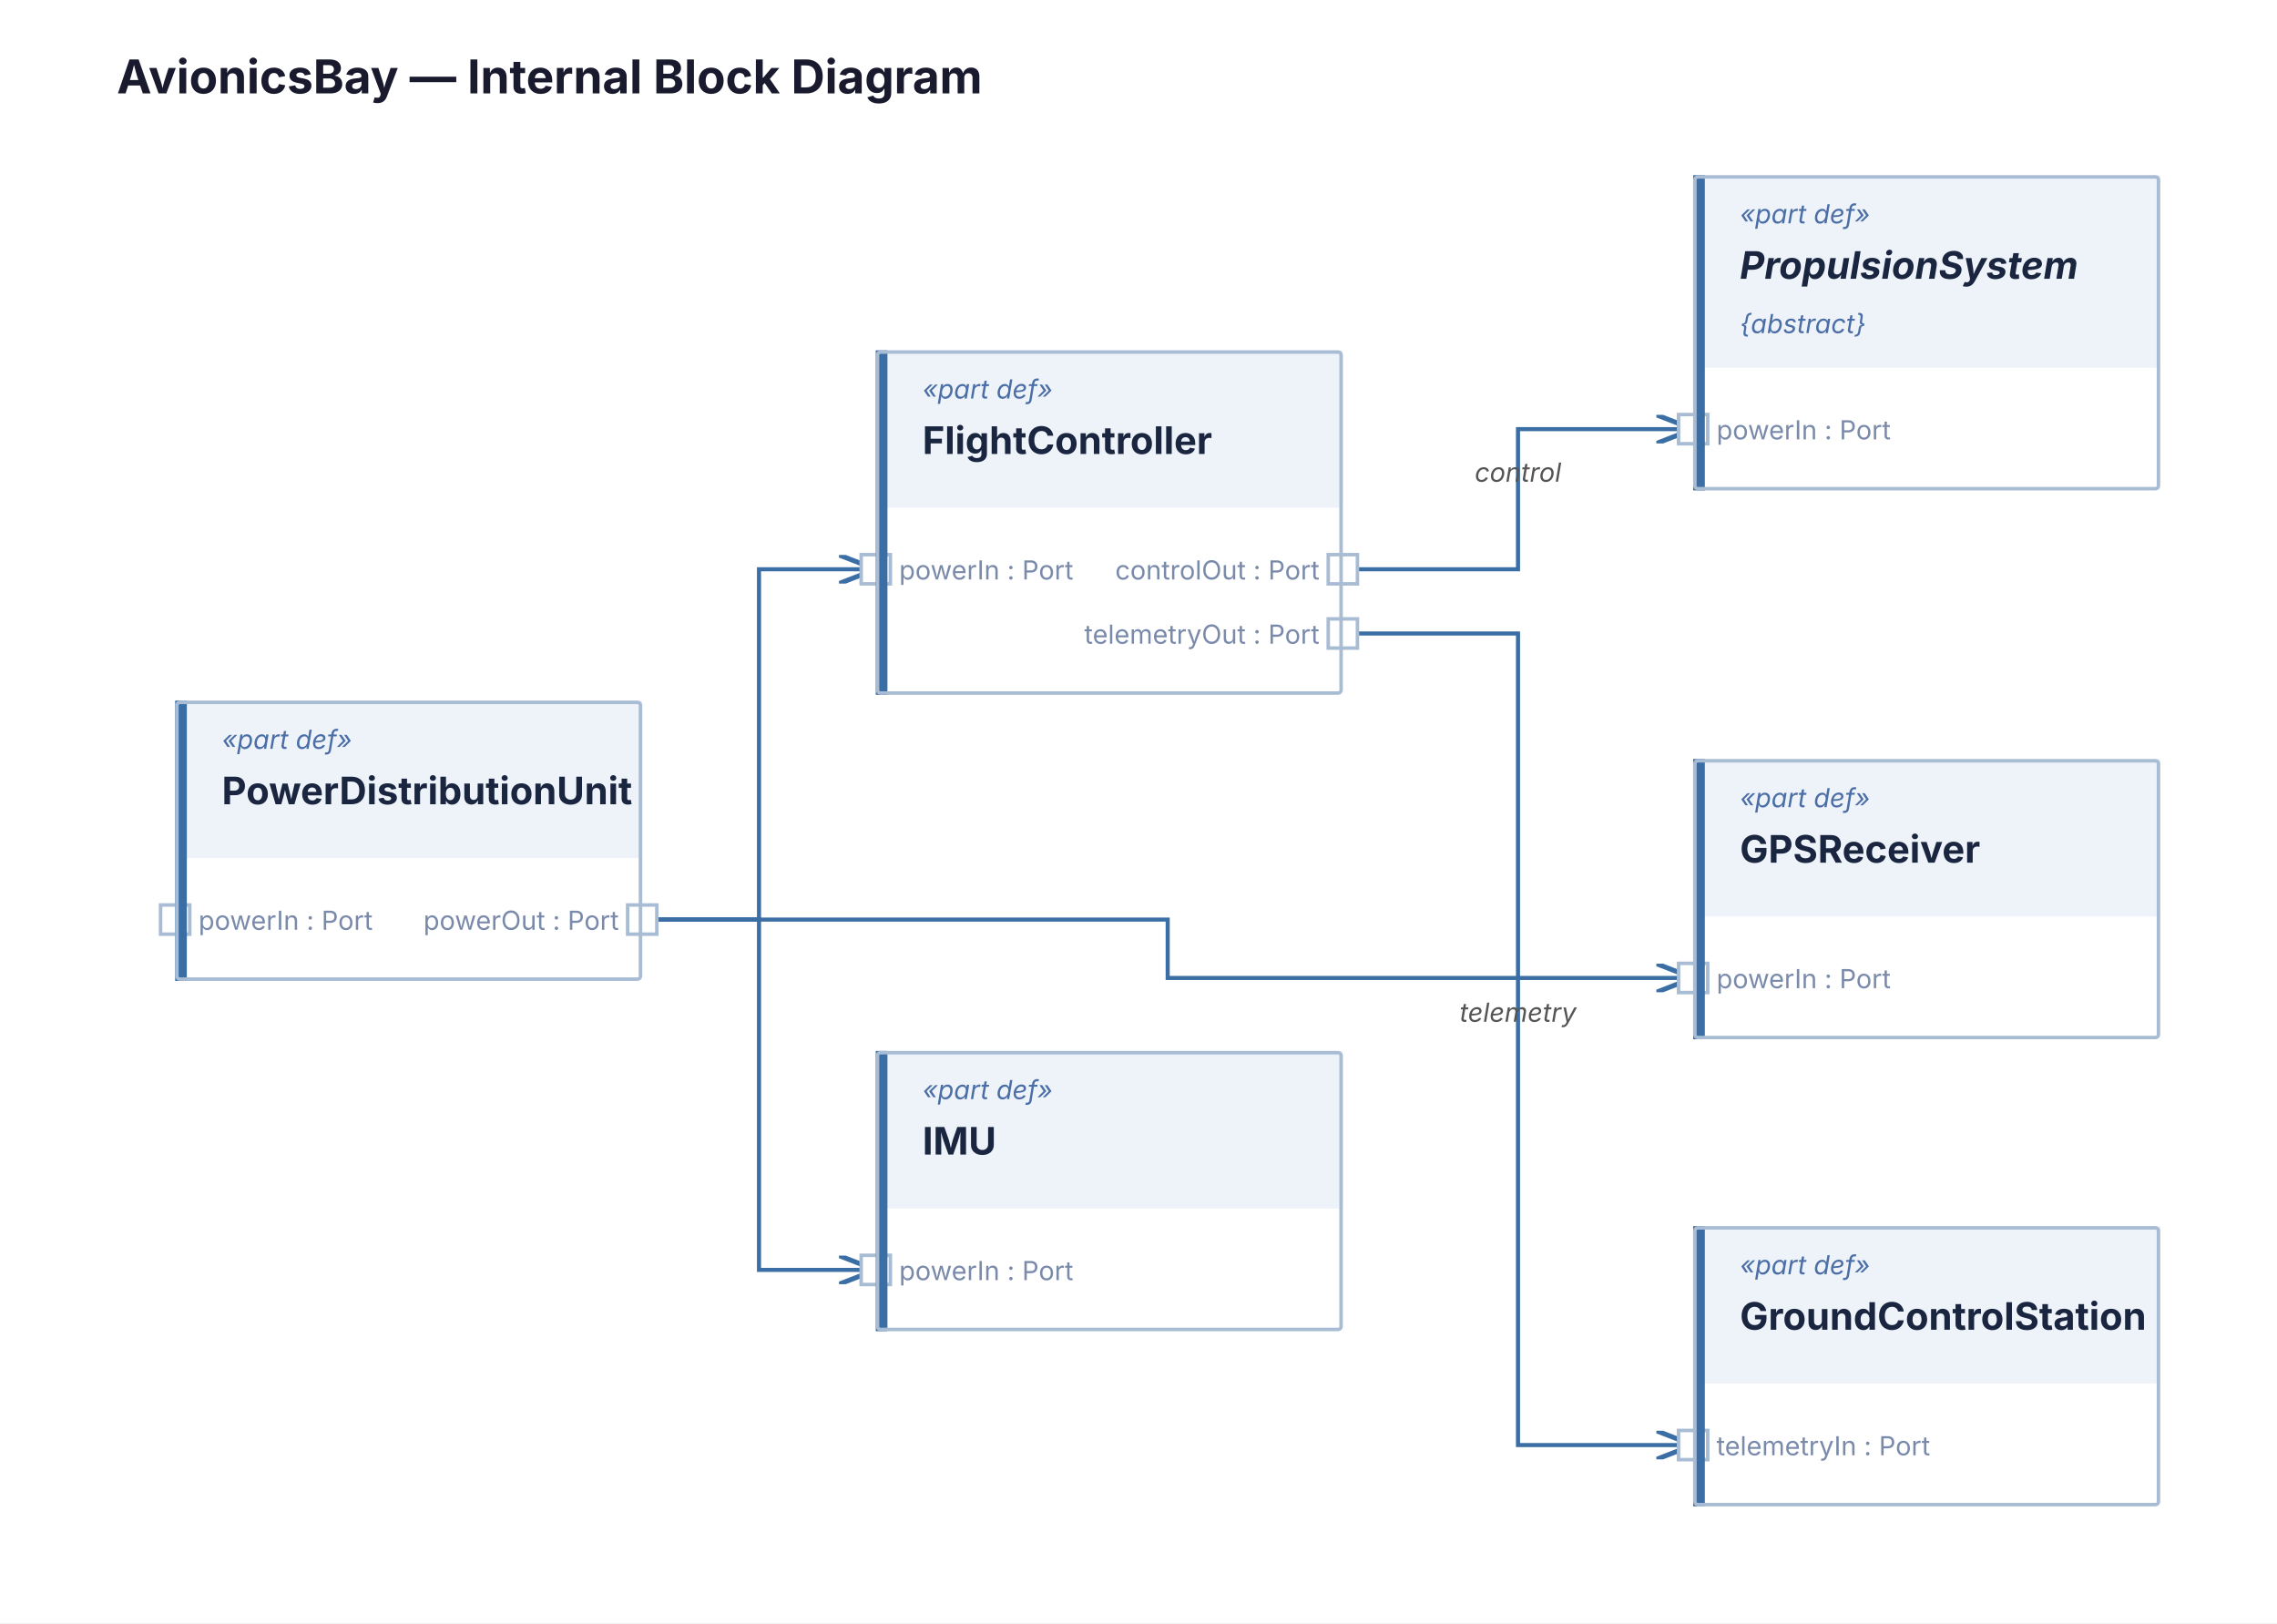
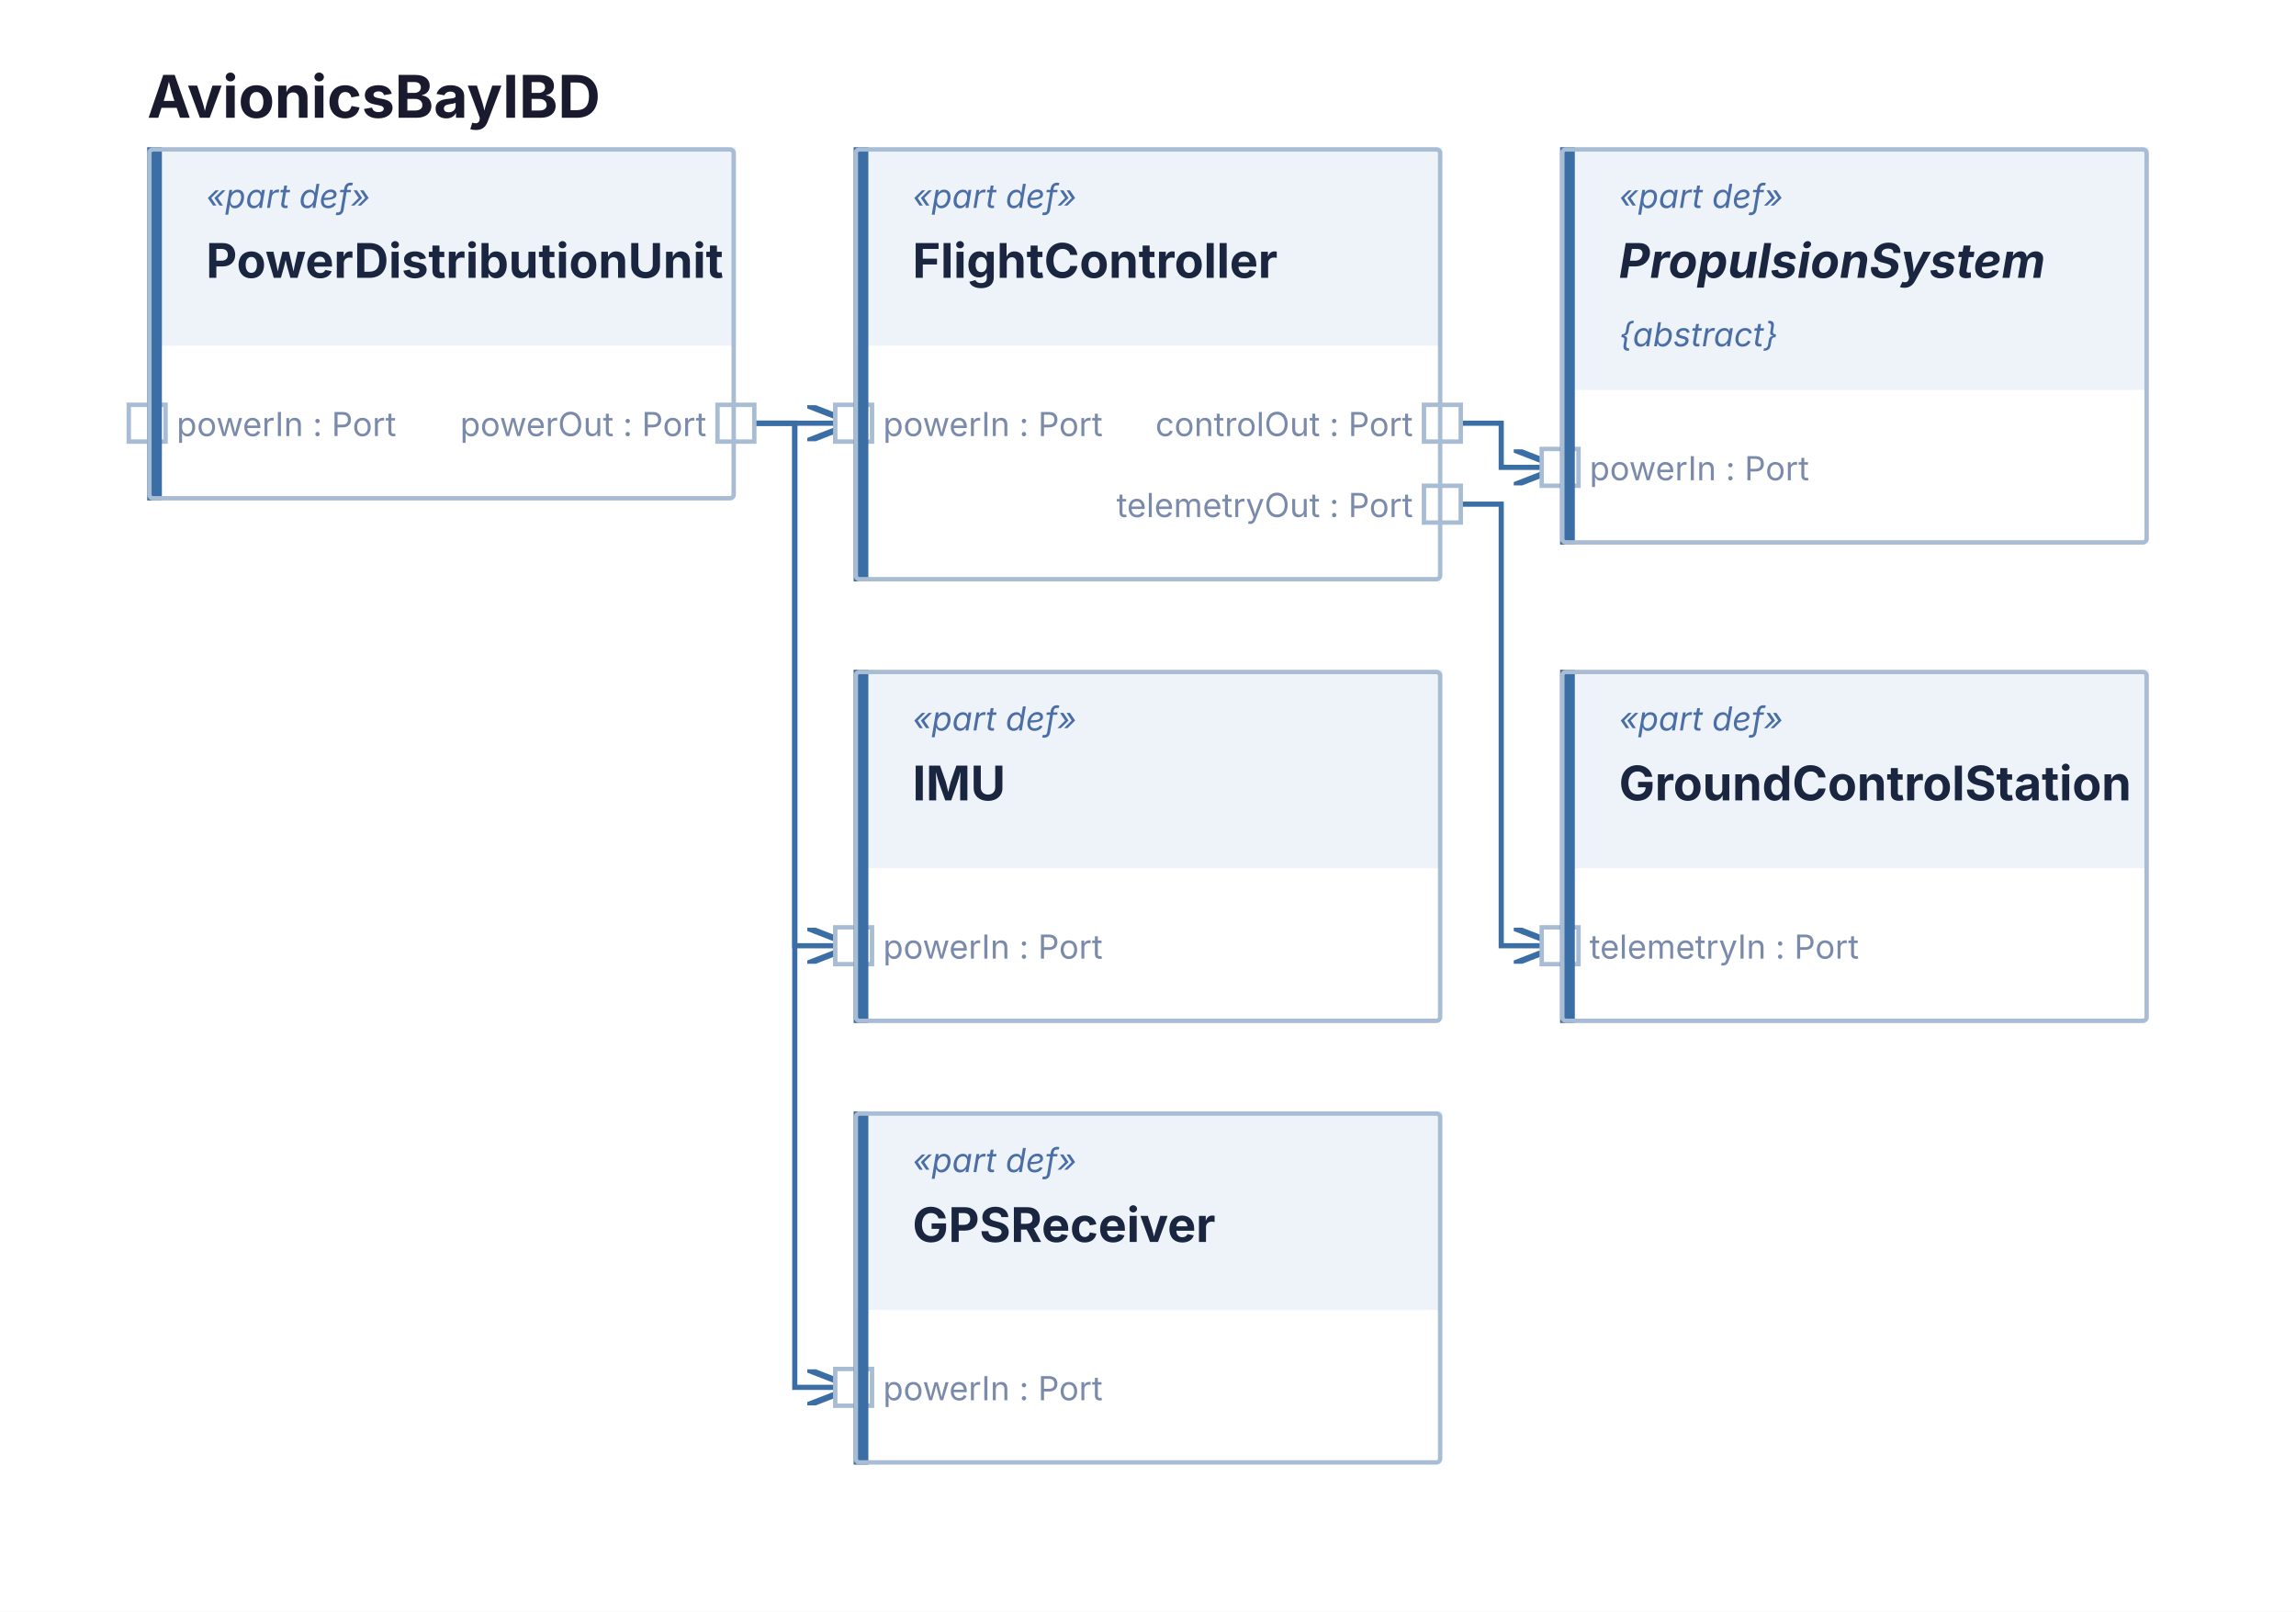
- <svg xmlns="http://www.w3.org/2000/svg" viewBox="0 0 780 556" width="780" height="556">
+ <svg xmlns="http://www.w3.org/2000/svg" viewBox="0 0 624 438" width="624" height="438">
  <style>text{font-family:'Inter','Roboto',system-ui,sans-serif}@font-face{font-family:'Inter';font-weight:400;src:url('https://fonts.bunny.net/inter/files/inter-latin-400-normal.woff2') format('woff2')}@font-face{font-family:'Inter';font-weight:700;src:url('https://fonts.bunny.net/inter/files/inter-latin-700-normal.woff2') format('woff2')}</style>
-   <rect width="780" height="556" fill="#ffffff" />
-   <text x="40.0" y="32.0" font-size="16" font-weight="700" fill="#1a1a2e">AvionicsBay — Internal Block Diagram</text>
+   <rect width="624" height="438" fill="#ffffff" />
+   <text x="40.0" y="32.0" font-size="16" font-weight="700" fill="#1a1a2e">AvionicsBayIBD</text>
  <defs>
    <marker id="arr-open" markerWidth="10" markerHeight="7" refX="9" refY="3.5" orient="auto">
      <polyline points="0,0 9,3.5 0,7" fill="none" stroke="#888" stroke-width="1.2" />
    </marker>
    <marker id="arr-flow" markerWidth="10" markerHeight="7" refX="9" refY="3.5" orient="auto">
      <polyline points="0,0 9,3.5 0,7" fill="none" stroke="#3a6ea5" stroke-width="1.2" />
    </marker>
    <marker id="arr-verify" markerWidth="10" markerHeight="7" refX="9" refY="3.5" orient="auto">
      <polyline points="0,0 9,3.5 0,7" fill="none" stroke="#3a6ea5" stroke-width="1.2" />
    </marker>
    <marker id="arr-alloc" markerWidth="10" markerHeight="7" refX="9" refY="3.5" orient="auto">
      <polyline points="0,0 9,3.5 0,7" fill="none" stroke="#7a3ea5" stroke-width="1.2" />
    </marker>
    <marker id="arr-satisfy" markerWidth="10" markerHeight="7" refX="9" refY="3.5" orient="auto">
      <polyline points="0,0 9,3.5 0,7" fill="none" stroke="#1a6b30" stroke-width="1.2" />
    </marker>
    <marker id="arr-generalize" markerWidth="12" markerHeight="10" refX="11" refY="5" orient="auto">
      <polygon points="0,0 12,5 0,10" fill="white" stroke="#3a3a5c" stroke-width="1.2" />
    </marker>
  </defs>
-   <path d="M 220.0 315.0 L 260.0 315.0 L 260.0 195.0 L 300.0 195.0" fill="none" stroke="#3a6ea5" stroke-width="1.4" marker-end="url(#arr-flow)" />
-   <path d="M 220.0 315.0 L 260.0 315.0 L 260.0 435.0 L 300.0 435.0" fill="none" stroke="#3a6ea5" stroke-width="1.4" marker-end="url(#arr-flow)" />
-   <path d="M 220.0 315.0 L 400.0 315.0 L 400.0 335.0 L 580.0 335.0" fill="none" stroke="#3a6ea5" stroke-width="1.4" marker-end="url(#arr-flow)" />
-   <path d="M 460.0 195.0 L 520.0 195.0 L 520.0 147.0 L 580.0 147.0" fill="none" stroke="#3a6ea5" stroke-width="1.4" marker-end="url(#arr-flow)" />
-   <text x="520.0" y="165.0" font-size="9" fill="#555" text-anchor="middle" font-style="italic">control</text>
-   <path d="M 460.0 217.0 L 520.0 217.0 L 520.0 495.0 L 580.0 495.0" fill="none" stroke="#3a6ea5" stroke-width="1.4" marker-end="url(#arr-flow)" />
-   <text x="520.0" y="350.0" font-size="9" fill="#555" text-anchor="middle" font-style="italic">telemetry</text>
-   <g transform="translate(60.0 240.0)">
-     <defs>
-       <style>@font-face{font-family:'Inter';font-weight:400;src:url('https://fonts.bunny.net/inter/files/inter-latin-400-normal.woff2') format('woff2')}@font-face{font-family:'Inter';font-weight:700;src:url('https://fonts.bunny.net/inter/files/inter-latin-700-normal.woff2') format('woff2')}text{font-family:'Inter','Roboto',system-ui,sans-serif}</style>
-     </defs>
-     <rect x="0" y="0.0" width="160.0" height="54.0" fill="#eef3fa" />
-     <text x="16.0" y="16.5" font-size="9" fill="#4a6ea5" font-style="italic">«part def»</text>
-     <text x="16.0" y="35.5" font-size="13" font-weight="700" fill="#1a2540">PowerDistributionUnit</text>
-     <rect x="0" y="54.0" width="160.0" height="42.0" fill="#ffffff" />
-     <rect x="-5.0" y="70.0" width="10" height="10" fill="#ffffff" stroke="#a8bcd4" stroke-width="1.2" />
-     <text x="8.0" y="78.5" font-size="9" fill="#7a8aaa">powerIn : Port</text>
-     <rect x="155.0" y="70.0" width="10" height="10" fill="#ffffff" stroke="#a8bcd4" stroke-width="1.2" />
-     <text x="152.0" y="78.5" font-size="9" fill="#7a8aaa" text-anchor="end">powerOut : Port</text>
-     <rect x="0" y="0" width="4" height="96.0" fill="#3a6ea5" />
-     <rect x="0.6" y="0.6" width="158.8" height="94.8" rx="1" ry="1" fill="none" stroke="#a8bcd4" stroke-width="1.2" />
-   </g>
-   <g transform="translate(300.0 120.0)">
-     <defs>
-       <style>@font-face{font-family:'Inter';font-weight:400;src:url('https://fonts.bunny.net/inter/files/inter-latin-400-normal.woff2') format('woff2')}@font-face{font-family:'Inter';font-weight:700;src:url('https://fonts.bunny.net/inter/files/inter-latin-700-normal.woff2') format('woff2')}text{font-family:'Inter','Roboto',system-ui,sans-serif}</style>
-     </defs>
-     <rect x="0" y="0.0" width="160.0" height="54.0" fill="#eef3fa" />
-     <text x="16.0" y="16.5" font-size="9" fill="#4a6ea5" font-style="italic">«part def»</text>
-     <text x="16.0" y="35.5" font-size="13" font-weight="700" fill="#1a2540">FlightController</text>
-     <rect x="0" y="54.0" width="160.0" height="64.0" fill="#ffffff" />
-     <rect x="-5.0" y="70.0" width="10" height="10" fill="#ffffff" stroke="#a8bcd4" stroke-width="1.2" />
-     <text x="8.0" y="78.5" font-size="9" fill="#7a8aaa">powerIn : Port</text>
-     <rect x="155.0" y="70.0" width="10" height="10" fill="#ffffff" stroke="#a8bcd4" stroke-width="1.2" />
-     <text x="152.0" y="78.5" font-size="9" fill="#7a8aaa" text-anchor="end">controlOut : Port</text>
-     <rect x="155.0" y="92.0" width="10" height="10" fill="#ffffff" stroke="#a8bcd4" stroke-width="1.2" />
-     <text x="152.0" y="100.5" font-size="9" fill="#7a8aaa" text-anchor="end">telemetryOut : Port</text>
-     <rect x="0" y="0" width="4" height="118.0" fill="#3a6ea5" />
-     <rect x="0.6" y="0.6" width="158.8" height="116.8" rx="1" ry="1" fill="none" stroke="#a8bcd4" stroke-width="1.2" />
-   </g>
-   <g transform="translate(580.0 60.0)">
-     <defs>
-       <style>@font-face{font-family:'Inter';font-weight:400;src:url('https://fonts.bunny.net/inter/files/inter-latin-400-normal.woff2') format('woff2')}@font-face{font-family:'Inter';font-weight:700;src:url('https://fonts.bunny.net/inter/files/inter-latin-700-normal.woff2') format('woff2')}text{font-family:'Inter','Roboto',system-ui,sans-serif}</style>
-     </defs>
-     <rect x="0" y="0.0" width="160.0" height="66.0" fill="#eef3fa" />
-     <text x="16.0" y="16.5" font-size="9" fill="#4a6ea5" font-style="italic">«part def»</text>
-     <text x="16.0" y="35.5" font-size="13" font-weight="700" fill="#1a2540" font-style="italic">PropulsionSystem</text>
-     <text x="16.0" y="54.1" font-size="9" fill="#4a6ea5" font-style="italic">{abstract}</text>
-     <rect x="0" y="66.0" width="160.0" height="42.0" fill="#ffffff" />
-     <rect x="-5.0" y="82.0" width="10" height="10" fill="#ffffff" stroke="#a8bcd4" stroke-width="1.2" />
-     <text x="8.0" y="90.5" font-size="9" fill="#7a8aaa">powerIn : Port</text>
-     <rect x="0" y="0" width="4" height="108.0" fill="#3a6ea5" />
-     <rect x="0.6" y="0.6" width="158.8" height="106.8" rx="1" ry="1" fill="none" stroke="#a8bcd4" stroke-width="1.2" />
-   </g>
-   <g transform="translate(300.0 360.0)">
-     <defs>
-       <style>@font-face{font-family:'Inter';font-weight:400;src:url('https://fonts.bunny.net/inter/files/inter-latin-400-normal.woff2') format('woff2')}@font-face{font-family:'Inter';font-weight:700;src:url('https://fonts.bunny.net/inter/files/inter-latin-700-normal.woff2') format('woff2')}text{font-family:'Inter','Roboto',system-ui,sans-serif}</style>
-     </defs>
-     <rect x="0" y="0.0" width="160.0" height="54.0" fill="#eef3fa" />
-     <text x="16.0" y="16.5" font-size="9" fill="#4a6ea5" font-style="italic">«part def»</text>
-     <text x="16.0" y="35.5" font-size="13" font-weight="700" fill="#1a2540">IMU</text>
-     <rect x="0" y="54.0" width="160.0" height="42.0" fill="#ffffff" />
-     <rect x="-5.0" y="70.0" width="10" height="10" fill="#ffffff" stroke="#a8bcd4" stroke-width="1.2" />
-     <text x="8.0" y="78.5" font-size="9" fill="#7a8aaa">powerIn : Port</text>
-     <rect x="0" y="0" width="4" height="96.0" fill="#3a6ea5" />
-     <rect x="0.6" y="0.6" width="158.8" height="94.8" rx="1" ry="1" fill="none" stroke="#a8bcd4" stroke-width="1.2" />
-   </g>
-   <g transform="translate(580.0 260.0)">
-     <defs>
-       <style>@font-face{font-family:'Inter';font-weight:400;src:url('https://fonts.bunny.net/inter/files/inter-latin-400-normal.woff2') format('woff2')}@font-face{font-family:'Inter';font-weight:700;src:url('https://fonts.bunny.net/inter/files/inter-latin-700-normal.woff2') format('woff2')}text{font-family:'Inter','Roboto',system-ui,sans-serif}</style>
-     </defs>
-     <rect x="0" y="0.0" width="160.0" height="54.0" fill="#eef3fa" />
-     <text x="16.0" y="16.5" font-size="9" fill="#4a6ea5" font-style="italic">«part def»</text>
-     <text x="16.0" y="35.5" font-size="13" font-weight="700" fill="#1a2540">GPSReceiver</text>
-     <rect x="0" y="54.0" width="160.0" height="42.0" fill="#ffffff" />
-     <rect x="-5.0" y="70.0" width="10" height="10" fill="#ffffff" stroke="#a8bcd4" stroke-width="1.2" />
-     <text x="8.0" y="78.5" font-size="9" fill="#7a8aaa">powerIn : Port</text>
-     <rect x="0" y="0" width="4" height="96.0" fill="#3a6ea5" />
-     <rect x="0.6" y="0.6" width="158.8" height="94.8" rx="1" ry="1" fill="none" stroke="#a8bcd4" stroke-width="1.2" />
-   </g>
-   <g transform="translate(580.0 420.0)">
-     <defs>
-       <style>@font-face{font-family:'Inter';font-weight:400;src:url('https://fonts.bunny.net/inter/files/inter-latin-400-normal.woff2') format('woff2')}@font-face{font-family:'Inter';font-weight:700;src:url('https://fonts.bunny.net/inter/files/inter-latin-700-normal.woff2') format('woff2')}text{font-family:'Inter','Roboto',system-ui,sans-serif}</style>
-     </defs>
-     <rect x="0" y="0.0" width="160.0" height="54.0" fill="#eef3fa" />
-     <text x="16.0" y="16.5" font-size="9" fill="#4a6ea5" font-style="italic">«part def»</text>
-     <text x="16.0" y="35.5" font-size="13" font-weight="700" fill="#1a2540">GroundControlStation</text>
-     <rect x="0" y="54.0" width="160.0" height="42.0" fill="#ffffff" />
-     <rect x="-5.0" y="70.0" width="10" height="10" fill="#ffffff" stroke="#a8bcd4" stroke-width="1.2" />
-     <text x="8.0" y="78.5" font-size="9" fill="#7a8aaa">telemetryIn : Port</text>
-     <rect x="0" y="0" width="4" height="96.0" fill="#3a6ea5" />
-     <rect x="0.6" y="0.6" width="158.8" height="94.8" rx="1" ry="1" fill="none" stroke="#a8bcd4" stroke-width="1.2" />
-   </g>
+   <path d="M 200.0 115.0 L 232.0 115.0" fill="none" stroke="#3a6ea5" stroke-width="1.4" marker-end="url(#arr-flow)" />
+   <path d="M 200.0 115.0 L 216.0 115.0 L 216.0 257.0 L 232.0 257.0" fill="none" stroke="#3a6ea5" stroke-width="1.4" marker-end="url(#arr-flow)" />
+   <path d="M 200.0 115.0 L 216.0 115.0 L 216.0 377.0 L 232.0 377.0" fill="none" stroke="#3a6ea5" stroke-width="1.4" marker-end="url(#arr-flow)" />
+   <path d="M 392.0 115.0 L 408.0 115.0 L 408.0 127.0 L 424.0 127.0" fill="none" stroke="#3a6ea5" stroke-width="1.4" marker-end="url(#arr-flow)" />
+   <path d="M 392.0 137.0 L 408.0 137.0 L 408.0 257.0 L 424.0 257.0" fill="none" stroke="#3a6ea5" stroke-width="1.4" marker-end="url(#arr-flow)" />
+   <a href="/ui/detail/UAV::Power::PowerDistributionUnit" data-qname="UAV::Power::PowerDistributionUnit">
+     <g transform="translate(40.0 40.0)">
+       <defs>
+         <style>@font-face{font-family:'Inter';font-weight:400;src:url('https://fonts.bunny.net/inter/files/inter-latin-400-normal.woff2') format('woff2')}@font-face{font-family:'Inter';font-weight:700;src:url('https://fonts.bunny.net/inter/files/inter-latin-700-normal.woff2') format('woff2')}text{font-family:'Inter','Roboto',system-ui,sans-serif}</style>
+       </defs>
+       <rect x="0" y="0.0" width="160.0" height="54.0" fill="#eef3fa" />
+       <text x="16.0" y="16.5" font-size="9" fill="#4a6ea5" font-style="italic">«part def»</text>
+       <text x="16.0" y="35.5" font-size="13" font-weight="700" fill="#1a2540">PowerDistributionUnit</text>
+       <rect x="0" y="54.0" width="160.0" height="42.0" fill="#ffffff" />
+       <rect x="-5.0" y="70.0" width="10" height="10" fill="#ffffff" stroke="#a8bcd4" stroke-width="1.2" />
+       <text x="8.0" y="78.5" font-size="9" fill="#7a8aaa">powerIn : Port</text>
+       <rect x="155.0" y="70.0" width="10" height="10" fill="#ffffff" stroke="#a8bcd4" stroke-width="1.2" />
+       <text x="152.0" y="78.5" font-size="9" fill="#7a8aaa" text-anchor="end">powerOut : Port</text>
+       <rect x="0" y="0" width="4" height="96.0" fill="#3a6ea5" />
+       <rect x="0.6" y="0.6" width="158.8" height="94.8" rx="1" ry="1" fill="none" stroke="#a8bcd4" stroke-width="1.2" />
+     </g>
+   </a>
+   <a href="/ui/detail/UAV::Avionics::FlightController" data-qname="UAV::Avionics::FlightController">
+     <g transform="translate(232.0 40.0)">
+       <defs>
+         <style>@font-face{font-family:'Inter';font-weight:400;src:url('https://fonts.bunny.net/inter/files/inter-latin-400-normal.woff2') format('woff2')}@font-face{font-family:'Inter';font-weight:700;src:url('https://fonts.bunny.net/inter/files/inter-latin-700-normal.woff2') format('woff2')}text{font-family:'Inter','Roboto',system-ui,sans-serif}</style>
+       </defs>
+       <rect x="0" y="0.0" width="160.0" height="54.0" fill="#eef3fa" />
+       <text x="16.0" y="16.5" font-size="9" fill="#4a6ea5" font-style="italic">«part def»</text>
+       <text x="16.0" y="35.5" font-size="13" font-weight="700" fill="#1a2540">FlightController</text>
+       <rect x="0" y="54.0" width="160.0" height="64.0" fill="#ffffff" />
+       <rect x="-5.0" y="70.0" width="10" height="10" fill="#ffffff" stroke="#a8bcd4" stroke-width="1.2" />
+       <text x="8.0" y="78.5" font-size="9" fill="#7a8aaa">powerIn : Port</text>
+       <rect x="155.0" y="70.0" width="10" height="10" fill="#ffffff" stroke="#a8bcd4" stroke-width="1.2" />
+       <text x="152.0" y="78.5" font-size="9" fill="#7a8aaa" text-anchor="end">controlOut : Port</text>
+       <rect x="155.0" y="92.0" width="10" height="10" fill="#ffffff" stroke="#a8bcd4" stroke-width="1.2" />
+       <text x="152.0" y="100.5" font-size="9" fill="#7a8aaa" text-anchor="end">telemetryOut : Port</text>
+       <rect x="0" y="0" width="4" height="118.0" fill="#3a6ea5" />
+       <rect x="0.6" y="0.6" width="158.8" height="116.8" rx="1" ry="1" fill="none" stroke="#a8bcd4" stroke-width="1.2" />
+     </g>
+   </a>
+   <a href="/ui/detail/UAV::Propulsion::PropulsionSystem" data-qname="UAV::Propulsion::PropulsionSystem">
+     <g transform="translate(424.0 40.0)">
+       <defs>
+         <style>@font-face{font-family:'Inter';font-weight:400;src:url('https://fonts.bunny.net/inter/files/inter-latin-400-normal.woff2') format('woff2')}@font-face{font-family:'Inter';font-weight:700;src:url('https://fonts.bunny.net/inter/files/inter-latin-700-normal.woff2') format('woff2')}text{font-family:'Inter','Roboto',system-ui,sans-serif}</style>
+       </defs>
+       <rect x="0" y="0.0" width="160.0" height="66.0" fill="#eef3fa" />
+       <text x="16.0" y="16.5" font-size="9" fill="#4a6ea5" font-style="italic">«part def»</text>
+       <text x="16.0" y="35.5" font-size="13" font-weight="700" fill="#1a2540" font-style="italic">PropulsionSystem</text>
+       <text x="16.0" y="54.1" font-size="9" fill="#4a6ea5" font-style="italic">{abstract}</text>
+       <rect x="0" y="66.0" width="160.0" height="42.0" fill="#ffffff" />
+       <rect x="-5.0" y="82.0" width="10" height="10" fill="#ffffff" stroke="#a8bcd4" stroke-width="1.2" />
+       <text x="8.0" y="90.5" font-size="9" fill="#7a8aaa">powerIn : Port</text>
+       <rect x="0" y="0" width="4" height="108.0" fill="#3a6ea5" />
+       <rect x="0.6" y="0.6" width="158.8" height="106.8" rx="1" ry="1" fill="none" stroke="#a8bcd4" stroke-width="1.2" />
+     </g>
+   </a>
+   <a href="/ui/detail/UAV::Avionics::IMU" data-qname="UAV::Avionics::IMU">
+     <g transform="translate(232.0 182.0)">
+       <defs>
+         <style>@font-face{font-family:'Inter';font-weight:400;src:url('https://fonts.bunny.net/inter/files/inter-latin-400-normal.woff2') format('woff2')}@font-face{font-family:'Inter';font-weight:700;src:url('https://fonts.bunny.net/inter/files/inter-latin-700-normal.woff2') format('woff2')}text{font-family:'Inter','Roboto',system-ui,sans-serif}</style>
+       </defs>
+       <rect x="0" y="0.0" width="160.0" height="54.0" fill="#eef3fa" />
+       <text x="16.0" y="16.5" font-size="9" fill="#4a6ea5" font-style="italic">«part def»</text>
+       <text x="16.0" y="35.5" font-size="13" font-weight="700" fill="#1a2540">IMU</text>
+       <rect x="0" y="54.0" width="160.0" height="42.0" fill="#ffffff" />
+       <rect x="-5.0" y="70.0" width="10" height="10" fill="#ffffff" stroke="#a8bcd4" stroke-width="1.2" />
+       <text x="8.0" y="78.5" font-size="9" fill="#7a8aaa">powerIn : Port</text>
+       <rect x="0" y="0" width="4" height="96.0" fill="#3a6ea5" />
+       <rect x="0.6" y="0.6" width="158.8" height="94.8" rx="1" ry="1" fill="none" stroke="#a8bcd4" stroke-width="1.2" />
+     </g>
+   </a>
+   <a href="/ui/detail/UAV::Avionics::GPSReceiver" data-qname="UAV::Avionics::GPSReceiver">
+     <g transform="translate(232.0 302.0)">
+       <defs>
+         <style>@font-face{font-family:'Inter';font-weight:400;src:url('https://fonts.bunny.net/inter/files/inter-latin-400-normal.woff2') format('woff2')}@font-face{font-family:'Inter';font-weight:700;src:url('https://fonts.bunny.net/inter/files/inter-latin-700-normal.woff2') format('woff2')}text{font-family:'Inter','Roboto',system-ui,sans-serif}</style>
+       </defs>
+       <rect x="0" y="0.0" width="160.0" height="54.0" fill="#eef3fa" />
+       <text x="16.0" y="16.5" font-size="9" fill="#4a6ea5" font-style="italic">«part def»</text>
+       <text x="16.0" y="35.5" font-size="13" font-weight="700" fill="#1a2540">GPSReceiver</text>
+       <rect x="0" y="54.0" width="160.0" height="42.0" fill="#ffffff" />
+       <rect x="-5.0" y="70.0" width="10" height="10" fill="#ffffff" stroke="#a8bcd4" stroke-width="1.2" />
+       <text x="8.0" y="78.5" font-size="9" fill="#7a8aaa">powerIn : Port</text>
+       <rect x="0" y="0" width="4" height="96.0" fill="#3a6ea5" />
+       <rect x="0.6" y="0.6" width="158.8" height="94.8" rx="1" ry="1" fill="none" stroke="#a8bcd4" stroke-width="1.2" />
+     </g>
+   </a>
+   <a href="/ui/detail/GroundStation::GroundControlStation" data-qname="GroundStation::GroundControlStation">
+     <g transform="translate(424.0 182.0)">
+       <defs>
+         <style>@font-face{font-family:'Inter';font-weight:400;src:url('https://fonts.bunny.net/inter/files/inter-latin-400-normal.woff2') format('woff2')}@font-face{font-family:'Inter';font-weight:700;src:url('https://fonts.bunny.net/inter/files/inter-latin-700-normal.woff2') format('woff2')}text{font-family:'Inter','Roboto',system-ui,sans-serif}</style>
+       </defs>
+       <rect x="0" y="0.0" width="160.0" height="54.0" fill="#eef3fa" />
+       <text x="16.0" y="16.5" font-size="9" fill="#4a6ea5" font-style="italic">«part def»</text>
+       <text x="16.0" y="35.5" font-size="13" font-weight="700" fill="#1a2540">GroundControlStation</text>
+       <rect x="0" y="54.0" width="160.0" height="42.0" fill="#ffffff" />
+       <rect x="-5.0" y="70.0" width="10" height="10" fill="#ffffff" stroke="#a8bcd4" stroke-width="1.2" />
+       <text x="8.0" y="78.5" font-size="9" fill="#7a8aaa">telemetryIn : Port</text>
+       <rect x="0" y="0" width="4" height="96.0" fill="#3a6ea5" />
+       <rect x="0.6" y="0.6" width="158.8" height="94.8" rx="1" ry="1" fill="none" stroke="#a8bcd4" stroke-width="1.2" />
+     </g>
+   </a>
</svg>
